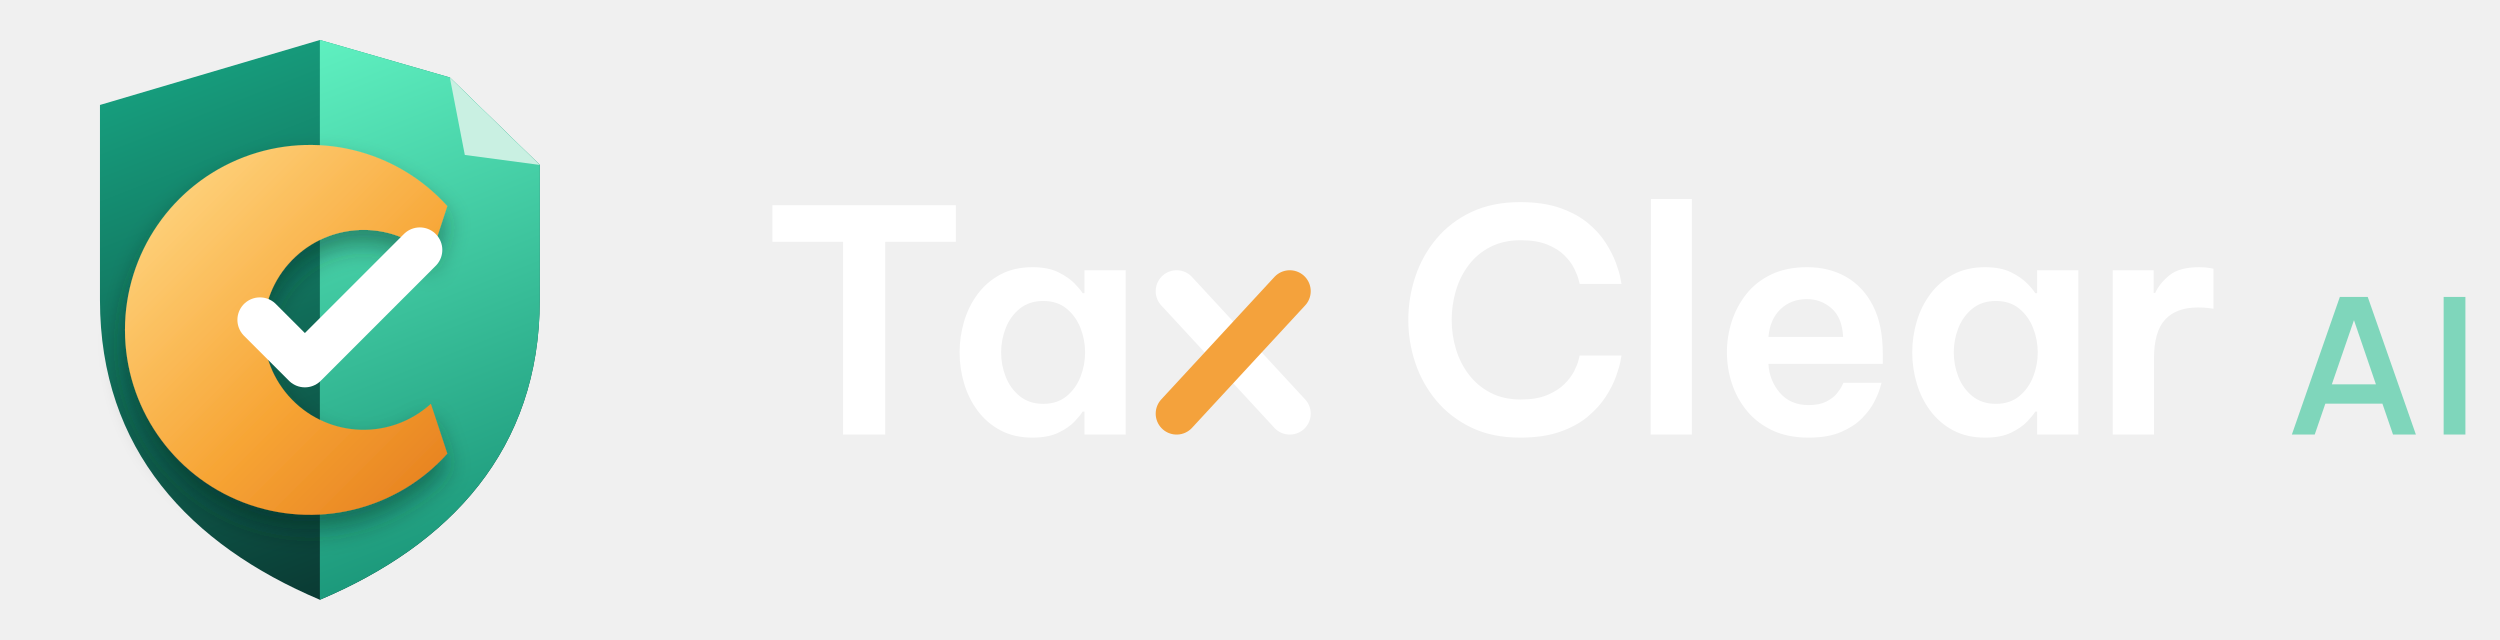
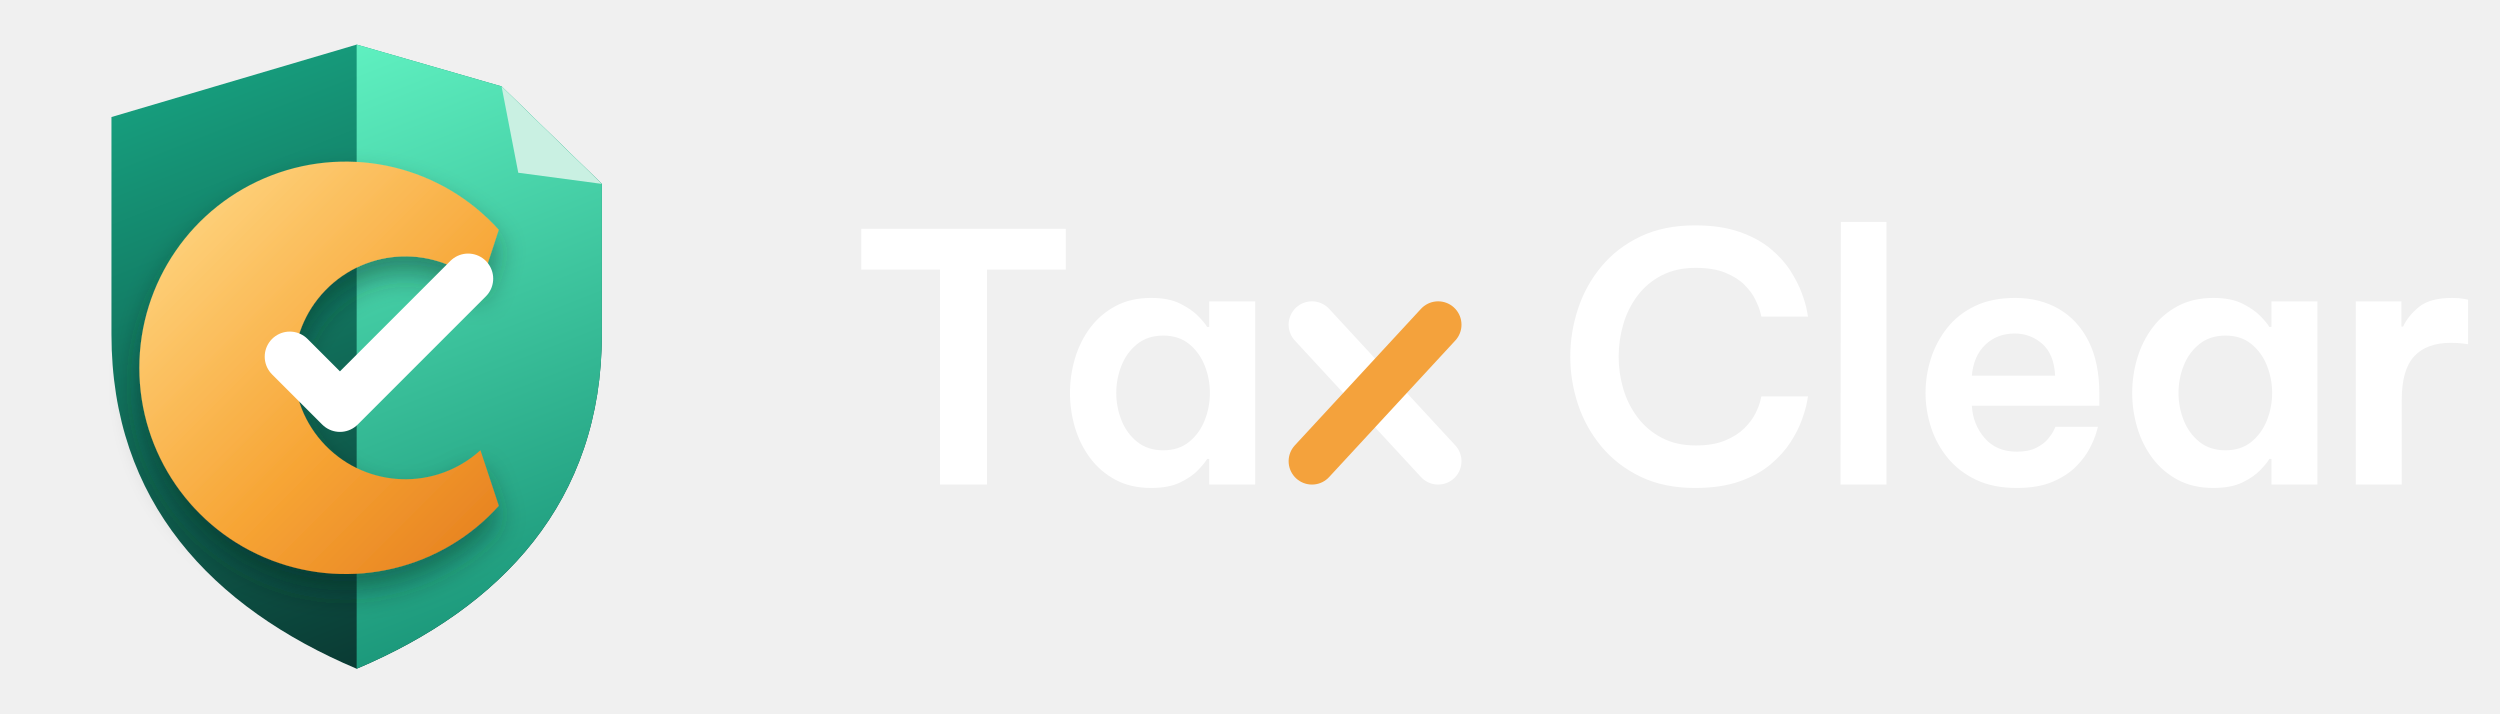
- <svg xmlns="http://www.w3.org/2000/svg" viewBox="0 0 250.1 64" width="250.1" height="64" role="img" aria-label="Tax Clear AI">
+ <svg xmlns="http://www.w3.org/2000/svg" viewBox="0 0 224.3 64" width="224.3" height="64" role="img" aria-label="Tax Clear">
  <g transform="translate(0 0) scale(1)">
    <g transform="scale(.5)">
      <defs>
        <linearGradient id="tc-d" x1="20" y1="8" x2="64" y2="120" gradientUnits="userSpaceOnUse">
          <stop offset="0" stop-color="#18a885" />
          <stop offset="1" stop-color="#0a3a33" />
        </linearGradient>
        <linearGradient id="tc-l" x1="64" y1="8" x2="108" y2="120" gradientUnits="userSpaceOnUse">
          <stop offset="0" stop-color="#5ff0c0" />
          <stop offset="1" stop-color="#128c71" />
        </linearGradient>
        <linearGradient id="tc-y" x1="30" y1="30" x2="100" y2="100" gradientUnits="userSpaceOnUse">
          <stop offset="0" stop-color="#ffd987" />
          <stop offset=".55" stop-color="#f7a535" />
          <stop offset="1" stop-color="#e2771a" />
        </linearGradient>
        <clipPath id="tc-c">
          <path d="M64 8L90 15.5L108 33V60C108 90 90 109 64 120C38 109 20 90 20 60V21Z" />
        </clipPath>
        <filter id="tc-sh" x="-20%" y="-20%" width="140%" height="140%">
          <feDropShadow dx="0" dy="3" stdDeviation="2.5" flood-color="#06302a" flood-opacity=".45" />
        </filter>
      </defs>
      <path class="mk-shield" d="M64 8L90 15.5L108 33V60C108 90 90 109 64 120C38 109 20 90 20 60V21Z" fill="url(#tc-d)" />
      <g class="mk-shield" clip-path="url(#tc-c)">
        <rect x="64" y="0" width="64" height="128" fill="url(#tc-l)" />
      </g>
      <path class="mk-fold" d="M90 15.5L108 33L93 31Z" fill="#c9f0e2" />
      <path class="mk-c" d="M89.50 41.24A37 37 0 1 0 89.50 90.76L86.21 80.79A20 20 0 1 1 86.21 51.21Z" fill="url(#tc-y)" filter="url(#tc-sh)" />
      <path class="mk-tick" d="M52 64L61 73L84 50" pathLength="1" fill="none" stroke="#ffffff" stroke-width="9" stroke-linecap="round" stroke-linejoin="round" />
    </g>
  </g>
  <path d="M84.339 43.47V24.188H77.271V20.53H95.623V24.188H88.555V43.47ZM103.283 26.73Q104.864 26.73 105.887 27.242Q106.91 27.753 107.499 28.358Q108.088 28.962 108.305 29.334H108.491V27.04H112.614V43.47H108.491V41.176H108.305Q108.088 41.548 107.499 42.168Q106.91 42.788 105.887 43.284Q104.864 43.78 103.283 43.78Q101.454 43.78 100.09 43.052Q98.726 42.323 97.811 41.099Q96.897 39.874 96.447 38.355Q95.998 36.836 95.998 35.255Q95.998 33.674 96.447 32.155Q96.897 30.636 97.811 29.411Q98.726 28.187 100.09 27.459Q101.454 26.73 103.283 26.73ZM104.368 30.109Q102.973 30.109 102.028 30.868Q101.082 31.628 100.617 32.806Q100.152 33.984 100.152 35.255Q100.152 36.526 100.617 37.704Q101.082 38.882 102.028 39.641Q102.973 40.401 104.368 40.401Q105.763 40.401 106.693 39.641Q107.623 38.882 108.088 37.704Q108.553 36.526 108.553 35.255Q108.553 33.984 108.088 32.806Q107.623 31.628 106.693 30.868Q105.763 30.109 104.368 30.109Z" fill="#ffffff" />
  <path d="M117.71 29.13L129.03 41.38" stroke="#ffffff" stroke-width="4.19" stroke-linecap="round" />
  <path d="M129.03 29.13L117.71 41.38" stroke="#f4a23c" stroke-width="4.19" stroke-linecap="round" />
  <path d="M152.077 43.78Q149.287 43.78 147.194 42.773Q145.102 41.765 143.691 40.075Q142.281 38.386 141.583 36.293Q140.886 34.201 140.886 32.0Q140.886 29.799 141.583 27.691Q142.281 25.583 143.691 23.893Q145.102 22.204 147.194 21.212Q149.287 20.22 152.077 20.22Q154.402 20.22 156.076 20.809Q157.75 21.398 158.866 22.328Q159.982 23.258 160.648 24.312Q161.315 25.366 161.656 26.296Q161.997 27.226 162.106 27.815Q162.214 28.404 162.214 28.404H158.029Q158.029 28.404 157.921 27.97Q157.812 27.536 157.486 26.87Q157.161 26.203 156.51 25.552Q155.859 24.901 154.789 24.467Q153.72 24.033 152.139 24.033Q150.403 24.033 149.101 24.7Q147.799 25.366 146.931 26.513Q146.063 27.66 145.644 29.086Q145.226 30.512 145.226 32.0Q145.226 33.488 145.644 34.898Q146.063 36.309 146.931 37.456Q147.799 38.603 149.101 39.285Q150.403 39.967 152.139 39.967Q153.72 39.967 154.789 39.517Q155.859 39.068 156.51 38.417Q157.161 37.766 157.486 37.115Q157.812 36.464 157.921 36.014Q158.029 35.565 158.029 35.565H162.214Q162.214 35.565 162.106 36.154Q161.997 36.743 161.656 37.688Q161.315 38.634 160.648 39.672Q159.982 40.711 158.866 41.656Q157.75 42.602 156.076 43.191Q154.402 43.78 152.077 43.78ZM165.131 43.47 165.162 19.91H169.254V43.47ZM180.944 43.78Q178.836 43.78 177.301 43.052Q175.767 42.323 174.76 41.099Q173.752 39.874 173.256 38.355Q172.76 36.836 172.76 35.255Q172.76 33.674 173.24 32.171Q173.721 30.667 174.697 29.427Q175.674 28.187 177.193 27.459Q178.712 26.73 180.789 26.73Q183.021 26.73 184.726 27.722Q186.431 28.714 187.392 30.62Q188.353 32.527 188.353 35.348V36.402H176.914Q177.007 38.076 178.061 39.3Q179.115 40.525 180.944 40.525Q181.998 40.525 182.68 40.184Q183.362 39.843 183.734 39.394Q184.106 38.944 184.261 38.618Q184.416 38.293 184.416 38.293H188.229Q188.229 38.293 188.074 38.835Q187.919 39.378 187.5 40.2Q187.082 41.021 186.276 41.843Q185.47 42.664 184.168 43.222Q182.866 43.78 180.944 43.78ZM176.914 33.705H184.385Q184.292 31.783 183.238 30.853Q182.184 29.923 180.758 29.923Q179.177 29.923 178.123 30.93Q177.069 31.938 176.914 33.705ZM198.586 26.73Q200.167 26.73 201.19 27.242Q202.213 27.753 202.802 28.358Q203.391 28.962 203.608 29.334H203.794V27.04H207.917V43.47H203.794V41.176H203.608Q203.391 41.548 202.802 42.168Q202.213 42.788 201.19 43.284Q200.167 43.78 198.586 43.78Q196.757 43.78 195.393 43.052Q194.029 42.323 193.114 41.099Q192.2 39.874 191.75 38.355Q191.301 36.836 191.301 35.255Q191.301 33.674 191.75 32.155Q192.2 30.636 193.114 29.411Q194.029 28.187 195.393 27.459Q196.757 26.73 198.586 26.73ZM199.671 30.109Q198.276 30.109 197.33 30.868Q196.385 31.628 195.92 32.806Q195.455 33.984 195.455 35.255Q195.455 36.526 195.92 37.704Q196.385 38.882 197.33 39.641Q198.276 40.401 199.671 40.401Q201.066 40.401 201.996 39.641Q202.926 38.882 203.391 37.704Q203.856 36.526 203.856 35.255Q203.856 33.984 203.391 32.806Q202.926 31.628 201.996 30.868Q201.066 30.109 199.671 30.109ZM211.361 43.47V27.04H215.453V29.303H215.608Q216.042 28.342 217.034 27.536Q218.026 26.73 220.01 26.73Q220.63 26.73 221.033 26.807Q221.436 26.885 221.436 26.885V30.884Q221.436 30.884 220.986 30.822Q220.537 30.76 219.886 30.76Q217.716 30.76 216.6 31.969Q215.484 33.178 215.484 35.875V43.47Z" fill="#ffffff" />
-   <path d="M229.279 43.47 234.078 29.706H236.868L241.685 43.47H239.397L238.337 40.382H232.627L231.567 43.47ZM233.278 38.448H237.686L235.491 32.031ZM244.463 43.47V29.706H246.639V43.47Z" fill="#7fd6bb" />
</svg>
